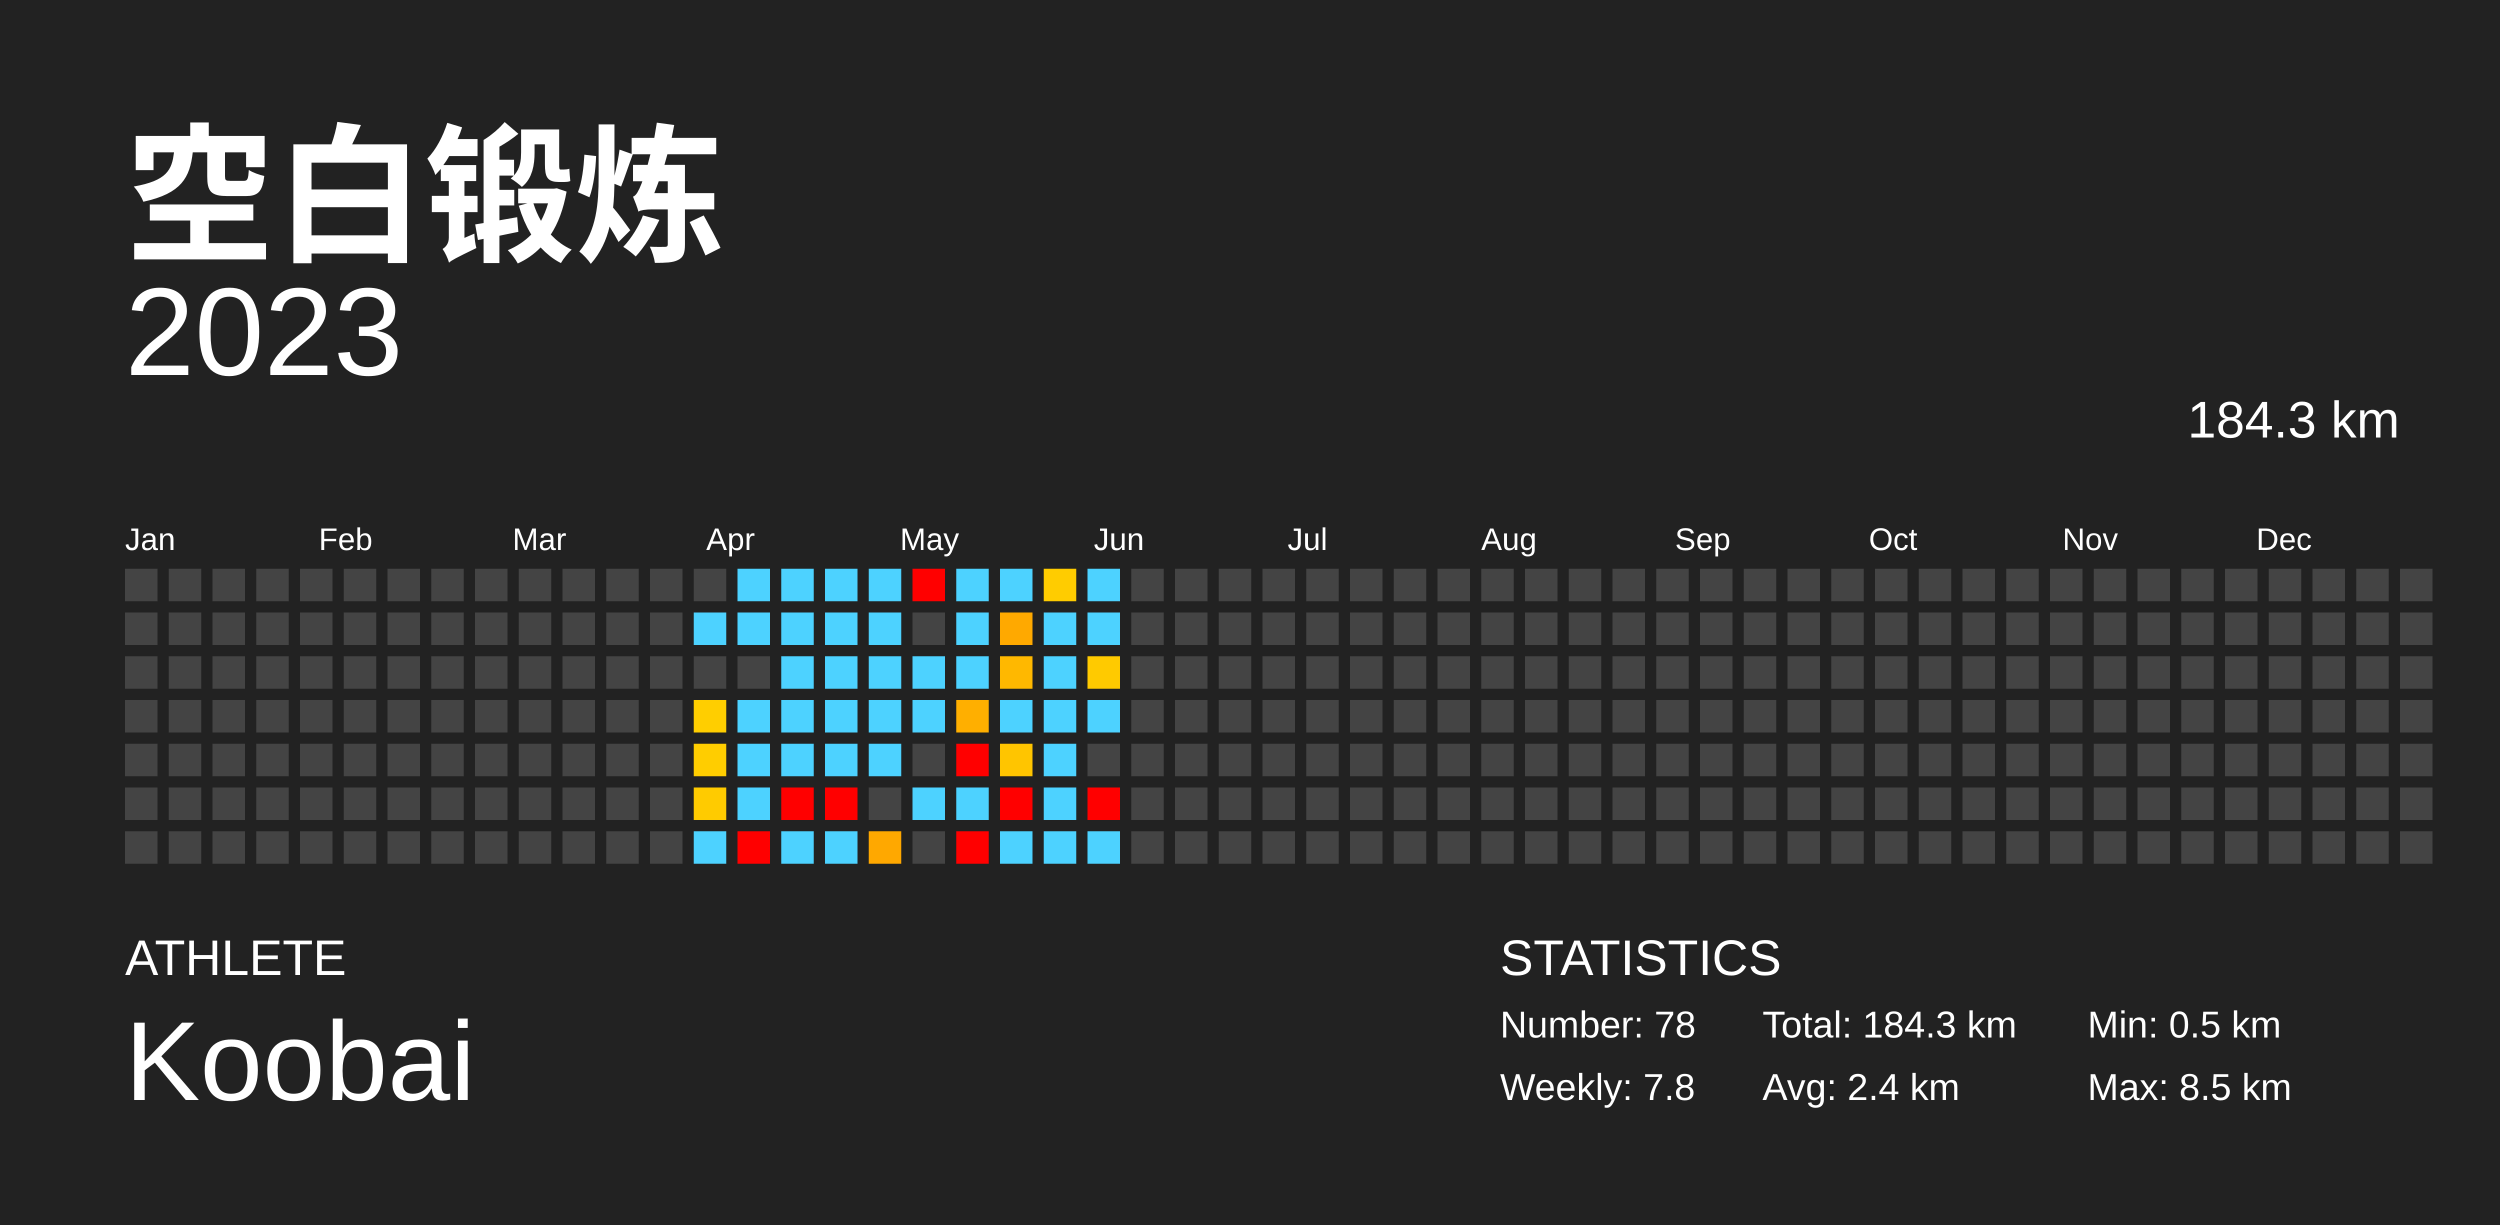
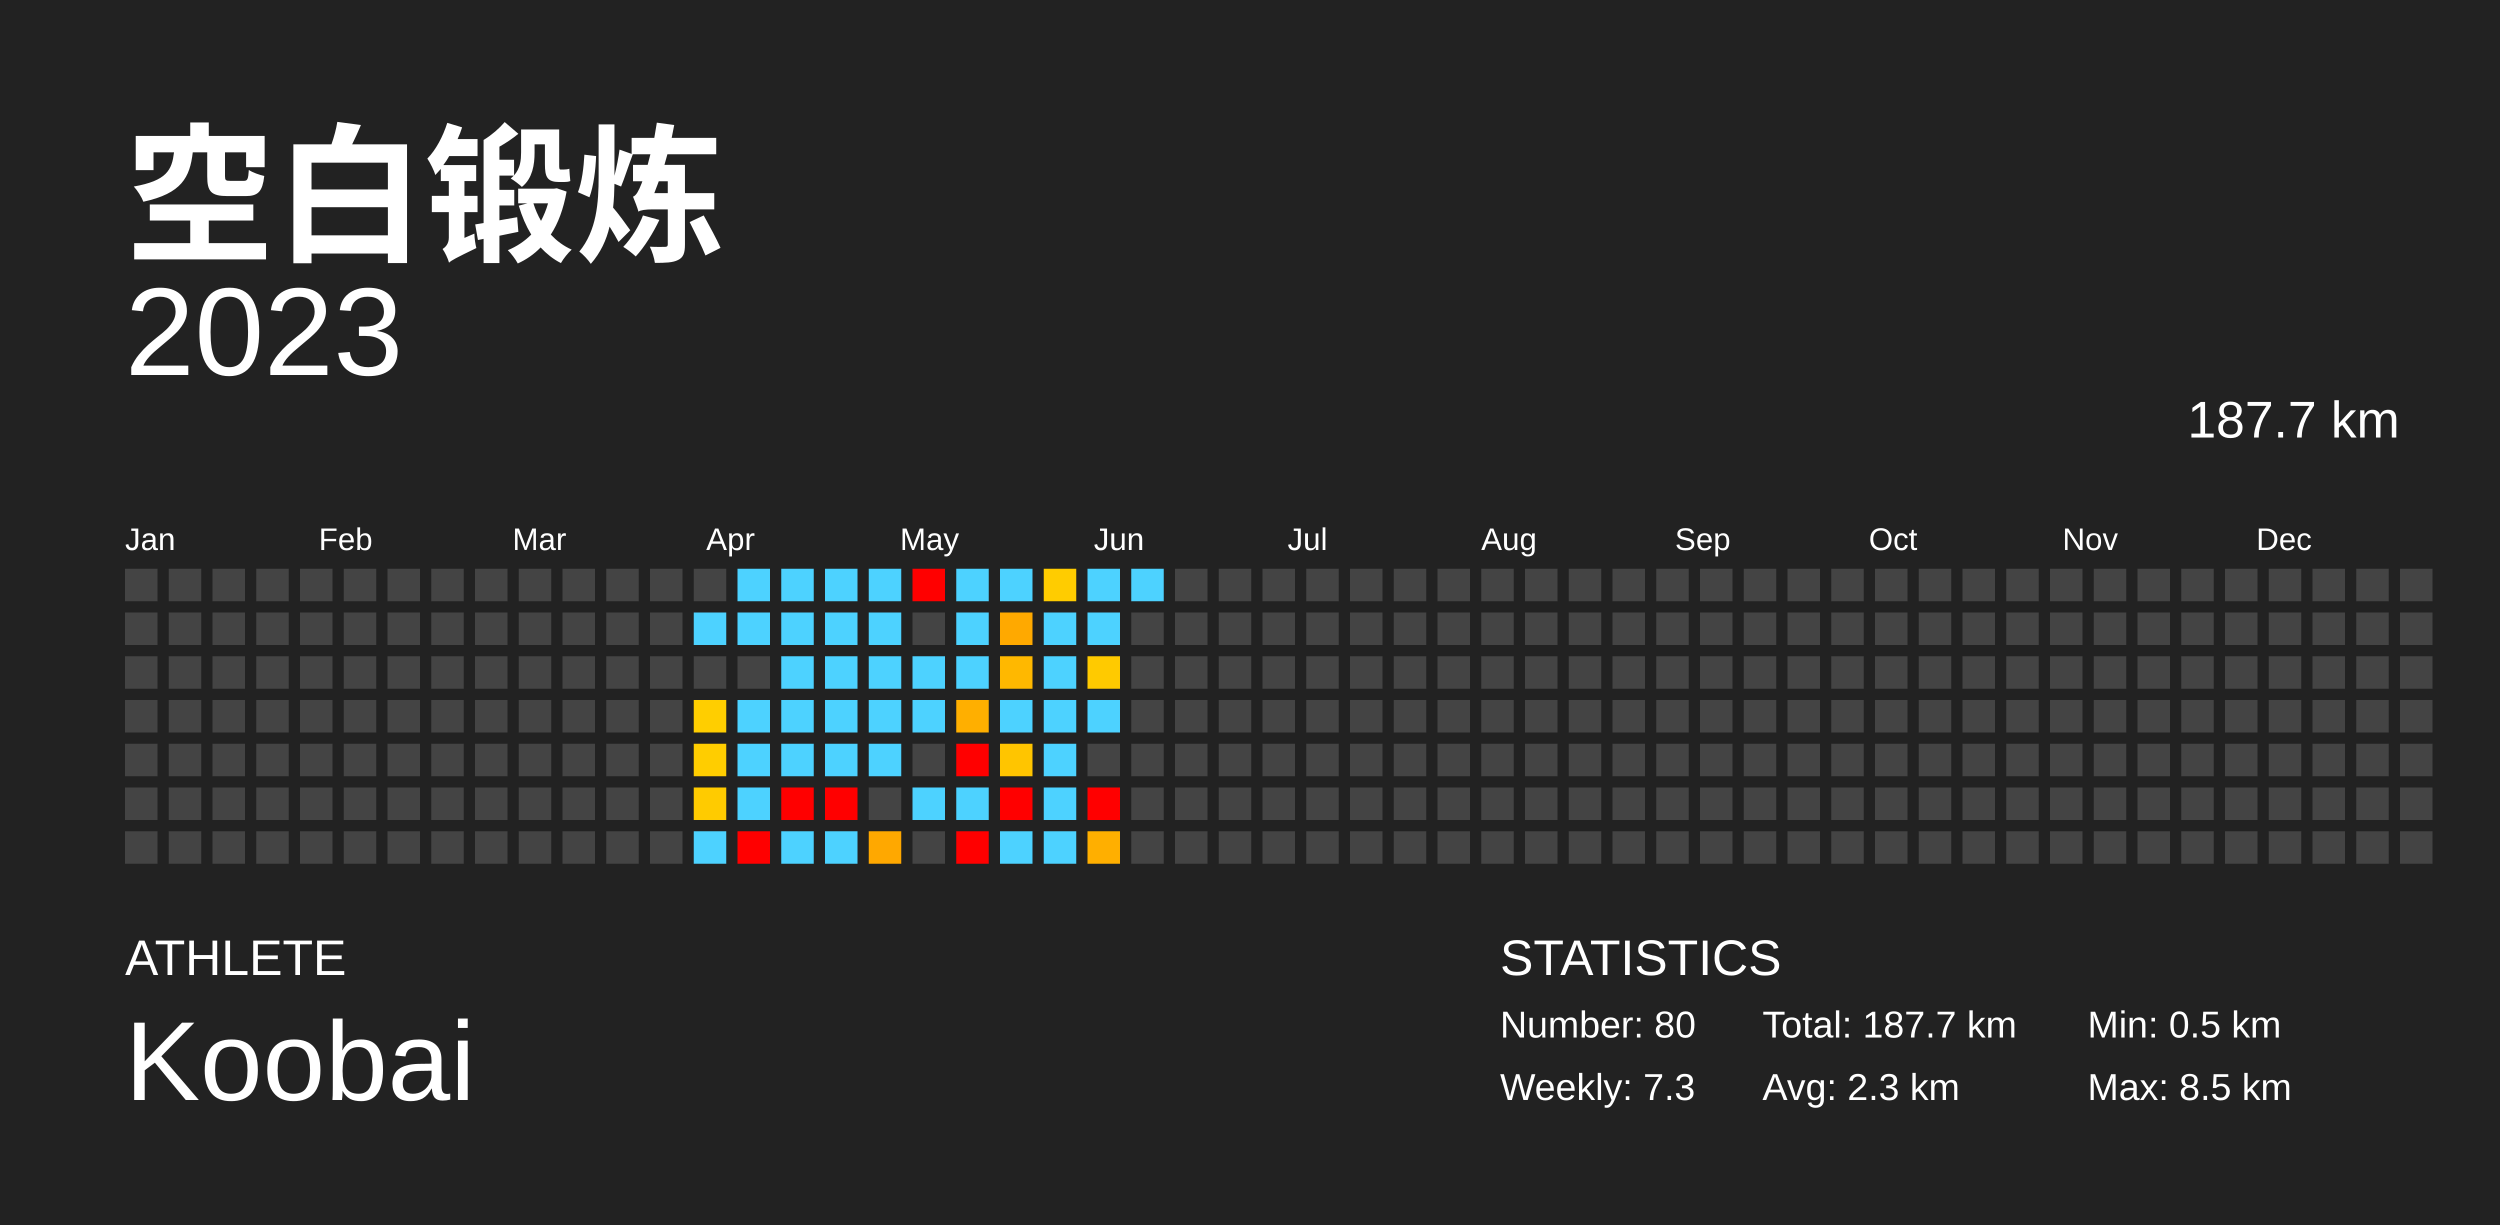
<svg xmlns="http://www.w3.org/2000/svg" baseProfile="full" height="98mm" version="1.1" viewBox="0,0,200,98" width="200mm">
  <defs />
  <rect fill="#222222" height="98" width="200" x="0" y="0" />
  <text fill="#FFFFFF" style="font-size:12px; font-family:Arial; font-weight:bold;" x="10" y="20">空白锻炼</text>
  <text fill="#FFFFFF" style="font-size:4px; font-family:Arial" x="10" y="78">ATHLETE</text>
  <text fill="#FFFFFF" style="font-size:9px; font-family:Arial" x="10" y="88">Koobai</text>
  <text fill="#FFFFFF" style="font-size:4px; font-family:Arial" x="120" y="78">STATISTICS</text>
-   <text fill="#FFFFFF" style="font-size:3px; font-family:Arial" x="120" y="83">Number: 78</text>
-   <text fill="#FFFFFF" style="font-size:3px; font-family:Arial" x="120" y="88">Weekly: 7.8</text>
-   <text fill="#FFFFFF" style="font-size:3px; font-family:Arial" x="141" y="83">Total: 184.3 km</text>
-   <text fill="#FFFFFF" style="font-size:3px; font-family:Arial" x="141" y="88">Avg: 2.4 km</text>
+   <text fill="#FFFFFF" style="font-size:3px; font-family:Arial" x="120" y="83">Number: 80</text>
+   <text fill="#FFFFFF" style="font-size:3px; font-family:Arial" x="120" y="88">Weekly: 7.3</text>
+   <text fill="#FFFFFF" style="font-size:3px; font-family:Arial" x="141" y="83">Total: 187.7 km</text>
+   <text fill="#FFFFFF" style="font-size:3px; font-family:Arial" x="141" y="88">Avg: 2.3 km</text>
  <text fill="#FFFFFF" style="font-size:3px; font-family:Arial" x="167" y="83">Min: 0.5 km</text>
  <text fill="#FFFFFF" style="font-size:3px; font-family:Arial" x="167" y="88">Max: 8.5 km</text>
  <text alignment-baseline="hanging" fill="#FFFFFF" style="font-size:10.0px; font-family:Arial;" x="10" y="30">2023</text>
-   <text alignment-baseline="hanging" fill="#FFFFFF" style="font-size:4.125px; font-family:Arial;" x="175" y="35">184.3 km</text>
+   <text alignment-baseline="hanging" fill="#FFFFFF" style="font-size:4.125px; font-family:Arial;" x="175" y="35">187.7 km</text>
  <text fill="#FFFFFF" style="font-size:2.5px; font-family:Arial" x="10.0" y="44">Jan</text>
  <text fill="#FFFFFF" style="font-size:2.5px; font-family:Arial" x="25.5" y="44">Feb</text>
  <text fill="#FFFFFF" style="font-size:2.5px; font-family:Arial" x="41.0" y="44">Mar</text>
  <text fill="#FFFFFF" style="font-size:2.5px; font-family:Arial" x="56.5" y="44">Apr</text>
  <text fill="#FFFFFF" style="font-size:2.5px; font-family:Arial" x="72.0" y="44">May</text>
  <text fill="#FFFFFF" style="font-size:2.5px; font-family:Arial" x="87.5" y="44">Jun</text>
  <text fill="#FFFFFF" style="font-size:2.5px; font-family:Arial" x="103.0" y="44">Jul</text>
  <text fill="#FFFFFF" style="font-size:2.5px; font-family:Arial" x="118.5" y="44">Aug</text>
  <text fill="#FFFFFF" style="font-size:2.5px; font-family:Arial" x="134.0" y="44">Sep</text>
  <text fill="#FFFFFF" style="font-size:2.5px; font-family:Arial" x="149.5" y="44">Oct</text>
  <text fill="#FFFFFF" style="font-size:2.5px; font-family:Arial" x="165.0" y="44">Nov</text>
  <text fill="#FFFFFF" style="font-size:2.5px; font-family:Arial" x="180.5" y="44">Dec</text>
  <rect fill="#444444" height="2.6" width="2.6" x="10.0" y="45.5" />
  <rect fill="#444444" height="2.6" width="2.6" x="10.0" y="49.0" />
  <rect fill="#444444" height="2.6" width="2.6" x="10.0" y="52.5" />
  <rect fill="#444444" height="2.6" width="2.6" x="10.0" y="56.0" />
  <rect fill="#444444" height="2.6" width="2.6" x="10.0" y="59.5" />
  <rect fill="#444444" height="2.6" width="2.6" x="10.0" y="63.0" />
  <rect fill="#444444" height="2.6" width="2.6" x="10.0" y="66.5" />
  <rect fill="#444444" height="2.6" width="2.6" x="13.5" y="45.5" />
  <rect fill="#444444" height="2.6" width="2.6" x="13.5" y="49.0" />
  <rect fill="#444444" height="2.6" width="2.6" x="13.5" y="52.5" />
  <rect fill="#444444" height="2.6" width="2.6" x="13.5" y="56.0" />
  <rect fill="#444444" height="2.6" width="2.6" x="13.5" y="59.5" />
  <rect fill="#444444" height="2.6" width="2.6" x="13.5" y="63.0" />
  <rect fill="#444444" height="2.6" width="2.6" x="13.5" y="66.5" />
  <rect fill="#444444" height="2.6" width="2.6" x="17.0" y="45.5" />
  <rect fill="#444444" height="2.6" width="2.6" x="17.0" y="49.0" />
  <rect fill="#444444" height="2.6" width="2.6" x="17.0" y="52.5" />
  <rect fill="#444444" height="2.6" width="2.6" x="17.0" y="56.0" />
  <rect fill="#444444" height="2.6" width="2.6" x="17.0" y="59.5" />
  <rect fill="#444444" height="2.6" width="2.6" x="17.0" y="63.0" />
  <rect fill="#444444" height="2.6" width="2.6" x="17.0" y="66.5" />
  <rect fill="#444444" height="2.6" width="2.6" x="20.5" y="45.5" />
  <rect fill="#444444" height="2.6" width="2.6" x="20.5" y="49.0" />
  <rect fill="#444444" height="2.6" width="2.6" x="20.5" y="52.5" />
  <rect fill="#444444" height="2.6" width="2.6" x="20.5" y="56.0" />
  <rect fill="#444444" height="2.6" width="2.6" x="20.5" y="59.5" />
  <rect fill="#444444" height="2.6" width="2.6" x="20.5" y="63.0" />
  <rect fill="#444444" height="2.6" width="2.6" x="20.5" y="66.5" />
  <rect fill="#444444" height="2.6" width="2.6" x="24.0" y="45.5" />
  <rect fill="#444444" height="2.6" width="2.6" x="24.0" y="49.0" />
  <rect fill="#444444" height="2.6" width="2.6" x="24.0" y="52.5" />
  <rect fill="#444444" height="2.6" width="2.6" x="24.0" y="56.0" />
  <rect fill="#444444" height="2.6" width="2.6" x="24.0" y="59.5" />
  <rect fill="#444444" height="2.6" width="2.6" x="24.0" y="63.0" />
  <rect fill="#444444" height="2.6" width="2.6" x="24.0" y="66.5" />
  <rect fill="#444444" height="2.6" width="2.6" x="27.5" y="45.5" />
  <rect fill="#444444" height="2.6" width="2.6" x="27.5" y="49.0" />
  <rect fill="#444444" height="2.6" width="2.6" x="27.5" y="52.5" />
  <rect fill="#444444" height="2.6" width="2.6" x="27.5" y="56.0" />
  <rect fill="#444444" height="2.6" width="2.6" x="27.5" y="59.5" />
  <rect fill="#444444" height="2.6" width="2.6" x="27.5" y="63.0" />
  <rect fill="#444444" height="2.6" width="2.6" x="27.5" y="66.5" />
  <rect fill="#444444" height="2.6" width="2.6" x="31.0" y="45.5" />
  <rect fill="#444444" height="2.6" width="2.6" x="31.0" y="49.0" />
  <rect fill="#444444" height="2.6" width="2.6" x="31.0" y="52.5" />
  <rect fill="#444444" height="2.6" width="2.6" x="31.0" y="56.0" />
  <rect fill="#444444" height="2.6" width="2.6" x="31.0" y="59.5" />
  <rect fill="#444444" height="2.6" width="2.6" x="31.0" y="63.0" />
  <rect fill="#444444" height="2.6" width="2.6" x="31.0" y="66.5" />
  <rect fill="#444444" height="2.6" width="2.6" x="34.5" y="45.5" />
  <rect fill="#444444" height="2.6" width="2.6" x="34.5" y="49.0" />
  <rect fill="#444444" height="2.6" width="2.6" x="34.5" y="52.5" />
  <rect fill="#444444" height="2.6" width="2.6" x="34.5" y="56.0" />
  <rect fill="#444444" height="2.6" width="2.6" x="34.5" y="59.5" />
  <rect fill="#444444" height="2.6" width="2.6" x="34.5" y="63.0" />
  <rect fill="#444444" height="2.6" width="2.6" x="34.5" y="66.5" />
  <rect fill="#444444" height="2.6" width="2.6" x="38.0" y="45.5" />
  <rect fill="#444444" height="2.6" width="2.6" x="38.0" y="49.0" />
  <rect fill="#444444" height="2.6" width="2.6" x="38.0" y="52.5" />
  <rect fill="#444444" height="2.6" width="2.6" x="38.0" y="56.0" />
  <rect fill="#444444" height="2.6" width="2.6" x="38.0" y="59.5" />
  <rect fill="#444444" height="2.6" width="2.6" x="38.0" y="63.0" />
  <rect fill="#444444" height="2.6" width="2.6" x="38.0" y="66.5" />
  <rect fill="#444444" height="2.6" width="2.6" x="41.5" y="45.5" />
  <rect fill="#444444" height="2.6" width="2.6" x="41.5" y="49.0" />
  <rect fill="#444444" height="2.6" width="2.6" x="41.5" y="52.5" />
  <rect fill="#444444" height="2.6" width="2.6" x="41.5" y="56.0" />
  <rect fill="#444444" height="2.6" width="2.6" x="41.5" y="59.5" />
  <rect fill="#444444" height="2.6" width="2.6" x="41.5" y="63.0" />
  <rect fill="#444444" height="2.6" width="2.6" x="41.5" y="66.5" />
  <rect fill="#444444" height="2.6" width="2.6" x="45.0" y="45.5" />
  <rect fill="#444444" height="2.6" width="2.6" x="45.0" y="49.0" />
  <rect fill="#444444" height="2.6" width="2.6" x="45.0" y="52.5" />
  <rect fill="#444444" height="2.6" width="2.6" x="45.0" y="56.0" />
  <rect fill="#444444" height="2.6" width="2.6" x="45.0" y="59.5" />
  <rect fill="#444444" height="2.6" width="2.6" x="45.0" y="63.0" />
  <rect fill="#444444" height="2.6" width="2.6" x="45.0" y="66.5" />
  <rect fill="#444444" height="2.6" width="2.6" x="48.5" y="45.5" />
  <rect fill="#444444" height="2.6" width="2.6" x="48.5" y="49.0" />
  <rect fill="#444444" height="2.6" width="2.6" x="48.5" y="52.5" />
  <rect fill="#444444" height="2.6" width="2.6" x="48.5" y="56.0" />
  <rect fill="#444444" height="2.6" width="2.6" x="48.5" y="59.5" />
  <rect fill="#444444" height="2.6" width="2.6" x="48.5" y="63.0" />
  <rect fill="#444444" height="2.6" width="2.6" x="48.5" y="66.5" />
  <rect fill="#444444" height="2.6" width="2.6" x="52.0" y="45.5" />
  <rect fill="#444444" height="2.6" width="2.6" x="52.0" y="49.0" />
  <rect fill="#444444" height="2.6" width="2.6" x="52.0" y="52.5" />
  <rect fill="#444444" height="2.6" width="2.6" x="52.0" y="56.0" />
  <rect fill="#444444" height="2.6" width="2.6" x="52.0" y="59.5" />
  <rect fill="#444444" height="2.6" width="2.6" x="52.0" y="63.0" />
  <rect fill="#444444" height="2.6" width="2.6" x="52.0" y="66.5" />
  <rect fill="#444444" height="2.6" width="2.6" x="55.5" y="45.5" />
  <rect fill="#4dd2ff" height="2.6" width="2.6" x="55.5" y="49.0" />
  <rect fill="#444444" height="2.6" width="2.6" x="55.5" y="52.5" />
  <rect fill="#ffce00" height="2.6" width="2.6" x="55.5" y="56.0" />
  <rect fill="#ffcd00" height="2.6" width="2.6" x="55.5" y="59.5" />
  <rect fill="#ffcb00" height="2.6" width="2.6" x="55.5" y="63.0" />
  <rect fill="#4dd2ff" height="2.6" width="2.6" x="55.5" y="66.5" />
  <rect fill="#4dd2ff" height="2.6" width="2.6" x="59.0" y="45.5" />
  <rect fill="#4dd2ff" height="2.6" width="2.6" x="59.0" y="49.0" />
  <rect fill="#444444" height="2.6" width="2.6" x="59.0" y="52.5" />
  <rect fill="#4dd2ff" height="2.6" width="2.6" x="59.0" y="56.0" />
  <rect fill="#4dd2ff" height="2.6" width="2.6" x="59.0" y="59.5" />
  <rect fill="#4dd2ff" height="2.6" width="2.6" x="59.0" y="63.0" />
  <rect fill="red" height="2.6" width="2.6" x="59.0" y="66.5" />
  <rect fill="#4dd2ff" height="2.6" width="2.6" x="62.5" y="45.5" />
  <rect fill="#4dd2ff" height="2.6" width="2.6" x="62.5" y="49.0" />
  <rect fill="#4dd2ff" height="2.6" width="2.6" x="62.5" y="52.5" />
  <rect fill="#4dd2ff" height="2.6" width="2.6" x="62.5" y="56.0" />
  <rect fill="#4dd2ff" height="2.6" width="2.6" x="62.5" y="59.5" />
  <rect fill="red" height="2.6" width="2.6" x="62.5" y="63.0" />
  <rect fill="#4dd2ff" height="2.6" width="2.6" x="62.5" y="66.5" />
  <rect fill="#4dd2ff" height="2.6" width="2.6" x="66.0" y="45.5" />
  <rect fill="#4dd2ff" height="2.6" width="2.6" x="66.0" y="49.0" />
  <rect fill="#4dd2ff" height="2.6" width="2.6" x="66.0" y="52.5" />
  <rect fill="#4dd2ff" height="2.6" width="2.6" x="66.0" y="56.0" />
  <rect fill="#4dd2ff" height="2.6" width="2.6" x="66.0" y="59.5" />
  <rect fill="red" height="2.6" width="2.6" x="66.0" y="63.0" />
  <rect fill="#4dd2ff" height="2.6" width="2.6" x="66.0" y="66.5" />
  <rect fill="#4dd2ff" height="2.6" width="2.6" x="69.5" y="45.5" />
  <rect fill="#4dd2ff" height="2.6" width="2.6" x="69.5" y="49.0" />
  <rect fill="#4dd2ff" height="2.6" width="2.6" x="69.5" y="52.5" />
  <rect fill="#4dd2ff" height="2.6" width="2.6" x="69.5" y="56.0" />
  <rect fill="#4dd2ff" height="2.6" width="2.6" x="69.5" y="59.5" />
  <rect fill="#444444" height="2.6" width="2.6" x="69.5" y="63.0" />
  <rect fill="#ffa800" height="2.6" width="2.6" x="69.5" y="66.5" />
  <rect fill="red" height="2.6" width="2.6" x="73.0" y="45.5" />
  <rect fill="#444444" height="2.6" width="2.6" x="73.0" y="49.0" />
  <rect fill="#4dd2ff" height="2.6" width="2.6" x="73.0" y="52.5" />
  <rect fill="#4dd2ff" height="2.6" width="2.6" x="73.0" y="56.0" />
  <rect fill="#444444" height="2.6" width="2.6" x="73.0" y="59.5" />
  <rect fill="#4dd2ff" height="2.6" width="2.6" x="73.0" y="63.0" />
  <rect fill="#444444" height="2.6" width="2.6" x="73.0" y="66.5" />
  <rect fill="#4dd2ff" height="2.6" width="2.6" x="76.5" y="45.5" />
  <rect fill="#4dd2ff" height="2.6" width="2.6" x="76.5" y="49.0" />
  <rect fill="#4dd2ff" height="2.6" width="2.6" x="76.5" y="52.5" />
  <rect fill="#ffaf00" height="2.6" width="2.6" x="76.5" y="56.0" />
  <rect fill="red" height="2.6" width="2.6" x="76.5" y="59.5" />
  <rect fill="#4dd2ff" height="2.6" width="2.6" x="76.5" y="63.0" />
  <rect fill="red" height="2.6" width="2.6" x="76.5" y="66.5" />
  <rect fill="#4dd2ff" height="2.6" width="2.6" x="80.0" y="45.5" />
  <rect fill="#ffa900" height="2.6" width="2.6" x="80.0" y="49.0" />
  <rect fill="#ffb800" height="2.6" width="2.6" x="80.0" y="52.5" />
  <rect fill="#4dd2ff" height="2.6" width="2.6" x="80.0" y="56.0" />
  <rect fill="#ffc500" height="2.6" width="2.6" x="80.0" y="59.5" />
  <rect fill="red" height="2.6" width="2.6" x="80.0" y="63.0" />
  <rect fill="#4dd2ff" height="2.6" width="2.6" x="80.0" y="66.5" />
  <rect fill="#ffcc00" height="2.6" width="2.6" x="83.5" y="45.5" />
  <rect fill="#4dd2ff" height="2.6" width="2.6" x="83.5" y="49.0" />
  <rect fill="#4dd2ff" height="2.6" width="2.6" x="83.5" y="52.5" />
  <rect fill="#4dd2ff" height="2.6" width="2.6" x="83.5" y="56.0" />
  <rect fill="#4dd2ff" height="2.6" width="2.6" x="83.5" y="59.5" />
  <rect fill="#4dd2ff" height="2.6" width="2.6" x="83.5" y="63.0" />
  <rect fill="#4dd2ff" height="2.6" width="2.6" x="83.5" y="66.5" />
  <rect fill="#4dd2ff" height="2.6" width="2.6" x="87.0" y="45.5" />
  <rect fill="#4dd2ff" height="2.6" width="2.6" x="87.0" y="49.0" />
  <rect fill="#ffca00" height="2.6" width="2.6" x="87.0" y="52.5" />
  <rect fill="#4dd2ff" height="2.6" width="2.6" x="87.0" y="56.0" />
  <rect fill="#444444" height="2.6" width="2.6" x="87.0" y="59.5" />
  <rect fill="red" height="2.6" width="2.6" x="87.0" y="63.0" />
-   <rect fill="#4dd2ff" height="2.6" width="2.6" x="87.0" y="66.5" />
-   <rect fill="#444444" height="2.6" width="2.6" x="90.5" y="45.5" />
+   <rect fill="#ffaf00" height="2.6" width="2.6" x="87.0" y="66.5" />
+   <rect fill="#4dd2ff" height="2.6" width="2.6" x="90.5" y="45.5" />
  <rect fill="#444444" height="2.6" width="2.6" x="90.5" y="49.0" />
  <rect fill="#444444" height="2.6" width="2.6" x="90.5" y="52.5" />
  <rect fill="#444444" height="2.6" width="2.6" x="90.5" y="56.0" />
  <rect fill="#444444" height="2.6" width="2.6" x="90.5" y="59.5" />
  <rect fill="#444444" height="2.6" width="2.6" x="90.5" y="63.0" />
  <rect fill="#444444" height="2.6" width="2.6" x="90.5" y="66.5" />
  <rect fill="#444444" height="2.6" width="2.6" x="94.0" y="45.5" />
  <rect fill="#444444" height="2.6" width="2.6" x="94.0" y="49.0" />
  <rect fill="#444444" height="2.6" width="2.6" x="94.0" y="52.5" />
  <rect fill="#444444" height="2.6" width="2.6" x="94.0" y="56.0" />
  <rect fill="#444444" height="2.6" width="2.6" x="94.0" y="59.5" />
  <rect fill="#444444" height="2.6" width="2.6" x="94.0" y="63.0" />
  <rect fill="#444444" height="2.6" width="2.6" x="94.0" y="66.5" />
  <rect fill="#444444" height="2.6" width="2.6" x="97.5" y="45.5" />
  <rect fill="#444444" height="2.6" width="2.6" x="97.5" y="49.0" />
  <rect fill="#444444" height="2.6" width="2.6" x="97.5" y="52.5" />
  <rect fill="#444444" height="2.6" width="2.6" x="97.5" y="56.0" />
  <rect fill="#444444" height="2.6" width="2.6" x="97.5" y="59.5" />
  <rect fill="#444444" height="2.6" width="2.6" x="97.5" y="63.0" />
  <rect fill="#444444" height="2.6" width="2.6" x="97.5" y="66.5" />
  <rect fill="#444444" height="2.6" width="2.6" x="101.0" y="45.5" />
  <rect fill="#444444" height="2.6" width="2.6" x="101.0" y="49.0" />
  <rect fill="#444444" height="2.6" width="2.6" x="101.0" y="52.5" />
  <rect fill="#444444" height="2.6" width="2.6" x="101.0" y="56.0" />
  <rect fill="#444444" height="2.6" width="2.6" x="101.0" y="59.5" />
  <rect fill="#444444" height="2.6" width="2.6" x="101.0" y="63.0" />
  <rect fill="#444444" height="2.6" width="2.6" x="101.0" y="66.5" />
  <rect fill="#444444" height="2.6" width="2.6" x="104.5" y="45.5" />
  <rect fill="#444444" height="2.6" width="2.6" x="104.5" y="49.0" />
  <rect fill="#444444" height="2.6" width="2.6" x="104.5" y="52.5" />
  <rect fill="#444444" height="2.6" width="2.6" x="104.5" y="56.0" />
  <rect fill="#444444" height="2.6" width="2.6" x="104.5" y="59.5" />
  <rect fill="#444444" height="2.6" width="2.6" x="104.5" y="63.0" />
  <rect fill="#444444" height="2.6" width="2.6" x="104.5" y="66.5" />
  <rect fill="#444444" height="2.6" width="2.6" x="108.0" y="45.5" />
  <rect fill="#444444" height="2.6" width="2.6" x="108.0" y="49.0" />
  <rect fill="#444444" height="2.6" width="2.6" x="108.0" y="52.5" />
  <rect fill="#444444" height="2.6" width="2.6" x="108.0" y="56.0" />
  <rect fill="#444444" height="2.6" width="2.6" x="108.0" y="59.5" />
  <rect fill="#444444" height="2.6" width="2.6" x="108.0" y="63.0" />
  <rect fill="#444444" height="2.6" width="2.6" x="108.0" y="66.5" />
  <rect fill="#444444" height="2.6" width="2.6" x="111.5" y="45.5" />
  <rect fill="#444444" height="2.6" width="2.6" x="111.5" y="49.0" />
  <rect fill="#444444" height="2.6" width="2.6" x="111.5" y="52.5" />
  <rect fill="#444444" height="2.6" width="2.6" x="111.5" y="56.0" />
  <rect fill="#444444" height="2.6" width="2.6" x="111.5" y="59.5" />
  <rect fill="#444444" height="2.6" width="2.6" x="111.5" y="63.0" />
  <rect fill="#444444" height="2.6" width="2.6" x="111.5" y="66.5" />
  <rect fill="#444444" height="2.6" width="2.6" x="115.0" y="45.5" />
  <rect fill="#444444" height="2.6" width="2.6" x="115.0" y="49.0" />
  <rect fill="#444444" height="2.6" width="2.6" x="115.0" y="52.5" />
  <rect fill="#444444" height="2.6" width="2.6" x="115.0" y="56.0" />
  <rect fill="#444444" height="2.6" width="2.6" x="115.0" y="59.5" />
  <rect fill="#444444" height="2.6" width="2.6" x="115.0" y="63.0" />
  <rect fill="#444444" height="2.6" width="2.6" x="115.0" y="66.5" />
  <rect fill="#444444" height="2.6" width="2.6" x="118.5" y="45.5" />
  <rect fill="#444444" height="2.6" width="2.6" x="118.5" y="49.0" />
  <rect fill="#444444" height="2.6" width="2.6" x="118.5" y="52.5" />
  <rect fill="#444444" height="2.6" width="2.6" x="118.5" y="56.0" />
  <rect fill="#444444" height="2.6" width="2.6" x="118.5" y="59.5" />
  <rect fill="#444444" height="2.6" width="2.6" x="118.5" y="63.0" />
  <rect fill="#444444" height="2.6" width="2.6" x="118.5" y="66.5" />
  <rect fill="#444444" height="2.6" width="2.6" x="122.0" y="45.5" />
  <rect fill="#444444" height="2.6" width="2.6" x="122.0" y="49.0" />
  <rect fill="#444444" height="2.6" width="2.6" x="122.0" y="52.5" />
  <rect fill="#444444" height="2.6" width="2.6" x="122.0" y="56.0" />
  <rect fill="#444444" height="2.6" width="2.6" x="122.0" y="59.5" />
  <rect fill="#444444" height="2.6" width="2.6" x="122.0" y="63.0" />
  <rect fill="#444444" height="2.6" width="2.6" x="122.0" y="66.5" />
  <rect fill="#444444" height="2.6" width="2.6" x="125.5" y="45.5" />
  <rect fill="#444444" height="2.6" width="2.6" x="125.5" y="49.0" />
  <rect fill="#444444" height="2.6" width="2.6" x="125.5" y="52.5" />
  <rect fill="#444444" height="2.6" width="2.6" x="125.5" y="56.0" />
  <rect fill="#444444" height="2.6" width="2.6" x="125.5" y="59.5" />
  <rect fill="#444444" height="2.6" width="2.6" x="125.5" y="63.0" />
  <rect fill="#444444" height="2.6" width="2.6" x="125.5" y="66.5" />
  <rect fill="#444444" height="2.6" width="2.6" x="129.0" y="45.5" />
  <rect fill="#444444" height="2.6" width="2.6" x="129.0" y="49.0" />
  <rect fill="#444444" height="2.6" width="2.6" x="129.0" y="52.5" />
  <rect fill="#444444" height="2.6" width="2.6" x="129.0" y="56.0" />
  <rect fill="#444444" height="2.6" width="2.6" x="129.0" y="59.5" />
  <rect fill="#444444" height="2.6" width="2.6" x="129.0" y="63.0" />
  <rect fill="#444444" height="2.6" width="2.6" x="129.0" y="66.5" />
  <rect fill="#444444" height="2.6" width="2.6" x="132.5" y="45.5" />
  <rect fill="#444444" height="2.6" width="2.6" x="132.5" y="49.0" />
  <rect fill="#444444" height="2.6" width="2.6" x="132.5" y="52.5" />
  <rect fill="#444444" height="2.6" width="2.6" x="132.5" y="56.0" />
  <rect fill="#444444" height="2.6" width="2.6" x="132.5" y="59.5" />
  <rect fill="#444444" height="2.6" width="2.6" x="132.5" y="63.0" />
  <rect fill="#444444" height="2.6" width="2.6" x="132.5" y="66.5" />
  <rect fill="#444444" height="2.6" width="2.6" x="136.0" y="45.5" />
  <rect fill="#444444" height="2.6" width="2.6" x="136.0" y="49.0" />
  <rect fill="#444444" height="2.6" width="2.6" x="136.0" y="52.5" />
  <rect fill="#444444" height="2.6" width="2.6" x="136.0" y="56.0" />
  <rect fill="#444444" height="2.6" width="2.6" x="136.0" y="59.5" />
  <rect fill="#444444" height="2.6" width="2.6" x="136.0" y="63.0" />
  <rect fill="#444444" height="2.6" width="2.6" x="136.0" y="66.5" />
  <rect fill="#444444" height="2.6" width="2.6" x="139.5" y="45.5" />
  <rect fill="#444444" height="2.6" width="2.6" x="139.5" y="49.0" />
  <rect fill="#444444" height="2.6" width="2.6" x="139.5" y="52.5" />
  <rect fill="#444444" height="2.6" width="2.6" x="139.5" y="56.0" />
  <rect fill="#444444" height="2.6" width="2.6" x="139.5" y="59.5" />
  <rect fill="#444444" height="2.6" width="2.6" x="139.5" y="63.0" />
  <rect fill="#444444" height="2.6" width="2.6" x="139.5" y="66.5" />
  <rect fill="#444444" height="2.6" width="2.6" x="143.0" y="45.5" />
  <rect fill="#444444" height="2.6" width="2.6" x="143.0" y="49.0" />
  <rect fill="#444444" height="2.6" width="2.6" x="143.0" y="52.5" />
  <rect fill="#444444" height="2.6" width="2.6" x="143.0" y="56.0" />
  <rect fill="#444444" height="2.6" width="2.6" x="143.0" y="59.5" />
  <rect fill="#444444" height="2.6" width="2.6" x="143.0" y="63.0" />
  <rect fill="#444444" height="2.6" width="2.6" x="143.0" y="66.5" />
  <rect fill="#444444" height="2.6" width="2.6" x="146.5" y="45.5" />
  <rect fill="#444444" height="2.6" width="2.6" x="146.5" y="49.0" />
  <rect fill="#444444" height="2.6" width="2.6" x="146.5" y="52.5" />
  <rect fill="#444444" height="2.6" width="2.6" x="146.5" y="56.0" />
  <rect fill="#444444" height="2.6" width="2.6" x="146.5" y="59.5" />
  <rect fill="#444444" height="2.6" width="2.6" x="146.5" y="63.0" />
  <rect fill="#444444" height="2.6" width="2.6" x="146.5" y="66.5" />
  <rect fill="#444444" height="2.6" width="2.6" x="150.0" y="45.5" />
  <rect fill="#444444" height="2.6" width="2.6" x="150.0" y="49.0" />
  <rect fill="#444444" height="2.6" width="2.6" x="150.0" y="52.5" />
  <rect fill="#444444" height="2.6" width="2.6" x="150.0" y="56.0" />
  <rect fill="#444444" height="2.6" width="2.6" x="150.0" y="59.5" />
  <rect fill="#444444" height="2.6" width="2.6" x="150.0" y="63.0" />
  <rect fill="#444444" height="2.6" width="2.6" x="150.0" y="66.5" />
  <rect fill="#444444" height="2.6" width="2.6" x="153.5" y="45.5" />
  <rect fill="#444444" height="2.6" width="2.6" x="153.5" y="49.0" />
  <rect fill="#444444" height="2.6" width="2.6" x="153.5" y="52.5" />
  <rect fill="#444444" height="2.6" width="2.6" x="153.5" y="56.0" />
  <rect fill="#444444" height="2.6" width="2.6" x="153.5" y="59.5" />
  <rect fill="#444444" height="2.6" width="2.6" x="153.5" y="63.0" />
  <rect fill="#444444" height="2.6" width="2.6" x="153.5" y="66.5" />
  <rect fill="#444444" height="2.6" width="2.6" x="157.0" y="45.5" />
  <rect fill="#444444" height="2.6" width="2.6" x="157.0" y="49.0" />
  <rect fill="#444444" height="2.6" width="2.6" x="157.0" y="52.5" />
  <rect fill="#444444" height="2.6" width="2.6" x="157.0" y="56.0" />
  <rect fill="#444444" height="2.6" width="2.6" x="157.0" y="59.5" />
  <rect fill="#444444" height="2.6" width="2.6" x="157.0" y="63.0" />
  <rect fill="#444444" height="2.6" width="2.6" x="157.0" y="66.5" />
  <rect fill="#444444" height="2.6" width="2.6" x="160.5" y="45.5" />
  <rect fill="#444444" height="2.6" width="2.6" x="160.5" y="49.0" />
  <rect fill="#444444" height="2.6" width="2.6" x="160.5" y="52.5" />
  <rect fill="#444444" height="2.6" width="2.6" x="160.5" y="56.0" />
  <rect fill="#444444" height="2.6" width="2.6" x="160.5" y="59.5" />
  <rect fill="#444444" height="2.6" width="2.6" x="160.5" y="63.0" />
  <rect fill="#444444" height="2.6" width="2.6" x="160.5" y="66.5" />
  <rect fill="#444444" height="2.6" width="2.6" x="164.0" y="45.5" />
  <rect fill="#444444" height="2.6" width="2.6" x="164.0" y="49.0" />
  <rect fill="#444444" height="2.6" width="2.6" x="164.0" y="52.5" />
  <rect fill="#444444" height="2.6" width="2.6" x="164.0" y="56.0" />
  <rect fill="#444444" height="2.6" width="2.6" x="164.0" y="59.5" />
  <rect fill="#444444" height="2.6" width="2.6" x="164.0" y="63.0" />
  <rect fill="#444444" height="2.6" width="2.6" x="164.0" y="66.5" />
  <rect fill="#444444" height="2.6" width="2.6" x="167.5" y="45.5" />
  <rect fill="#444444" height="2.6" width="2.6" x="167.5" y="49.0" />
  <rect fill="#444444" height="2.6" width="2.6" x="167.5" y="52.5" />
  <rect fill="#444444" height="2.6" width="2.6" x="167.5" y="56.0" />
  <rect fill="#444444" height="2.6" width="2.6" x="167.5" y="59.5" />
  <rect fill="#444444" height="2.6" width="2.6" x="167.5" y="63.0" />
  <rect fill="#444444" height="2.6" width="2.6" x="167.5" y="66.5" />
  <rect fill="#444444" height="2.6" width="2.6" x="171.0" y="45.5" />
  <rect fill="#444444" height="2.6" width="2.6" x="171.0" y="49.0" />
  <rect fill="#444444" height="2.6" width="2.6" x="171.0" y="52.5" />
  <rect fill="#444444" height="2.6" width="2.6" x="171.0" y="56.0" />
  <rect fill="#444444" height="2.6" width="2.6" x="171.0" y="59.5" />
  <rect fill="#444444" height="2.6" width="2.6" x="171.0" y="63.0" />
  <rect fill="#444444" height="2.6" width="2.6" x="171.0" y="66.5" />
  <rect fill="#444444" height="2.6" width="2.6" x="174.5" y="45.5" />
  <rect fill="#444444" height="2.6" width="2.6" x="174.5" y="49.0" />
  <rect fill="#444444" height="2.6" width="2.6" x="174.5" y="52.5" />
  <rect fill="#444444" height="2.6" width="2.6" x="174.5" y="56.0" />
  <rect fill="#444444" height="2.6" width="2.6" x="174.5" y="59.5" />
  <rect fill="#444444" height="2.6" width="2.6" x="174.5" y="63.0" />
  <rect fill="#444444" height="2.6" width="2.6" x="174.5" y="66.5" />
  <rect fill="#444444" height="2.6" width="2.6" x="178.0" y="45.5" />
  <rect fill="#444444" height="2.6" width="2.6" x="178.0" y="49.0" />
  <rect fill="#444444" height="2.6" width="2.6" x="178.0" y="52.5" />
  <rect fill="#444444" height="2.6" width="2.6" x="178.0" y="56.0" />
  <rect fill="#444444" height="2.6" width="2.6" x="178.0" y="59.5" />
  <rect fill="#444444" height="2.6" width="2.6" x="178.0" y="63.0" />
  <rect fill="#444444" height="2.6" width="2.6" x="178.0" y="66.5" />
  <rect fill="#444444" height="2.6" width="2.6" x="181.5" y="45.5" />
  <rect fill="#444444" height="2.6" width="2.6" x="181.5" y="49.0" />
  <rect fill="#444444" height="2.6" width="2.6" x="181.5" y="52.5" />
  <rect fill="#444444" height="2.6" width="2.6" x="181.5" y="56.0" />
  <rect fill="#444444" height="2.6" width="2.6" x="181.5" y="59.5" />
  <rect fill="#444444" height="2.6" width="2.6" x="181.5" y="63.0" />
  <rect fill="#444444" height="2.6" width="2.6" x="181.5" y="66.5" />
  <rect fill="#444444" height="2.6" width="2.6" x="185.0" y="45.5" />
  <rect fill="#444444" height="2.6" width="2.6" x="185.0" y="49.0" />
  <rect fill="#444444" height="2.6" width="2.6" x="185.0" y="52.5" />
  <rect fill="#444444" height="2.6" width="2.6" x="185.0" y="56.0" />
  <rect fill="#444444" height="2.6" width="2.6" x="185.0" y="59.5" />
  <rect fill="#444444" height="2.6" width="2.6" x="185.0" y="63.0" />
  <rect fill="#444444" height="2.6" width="2.6" x="185.0" y="66.5" />
  <rect fill="#444444" height="2.6" width="2.6" x="188.5" y="45.5" />
  <rect fill="#444444" height="2.6" width="2.6" x="188.5" y="49.0" />
  <rect fill="#444444" height="2.6" width="2.6" x="188.5" y="52.5" />
  <rect fill="#444444" height="2.6" width="2.6" x="188.5" y="56.0" />
  <rect fill="#444444" height="2.6" width="2.6" x="188.5" y="59.5" />
  <rect fill="#444444" height="2.6" width="2.6" x="188.5" y="63.0" />
  <rect fill="#444444" height="2.6" width="2.6" x="188.5" y="66.5" />
  <rect fill="#444444" height="2.6" width="2.6" x="192.0" y="45.5" />
  <rect fill="#444444" height="2.6" width="2.6" x="192.0" y="49.0" />
  <rect fill="#444444" height="2.6" width="2.6" x="192.0" y="52.5" />
  <rect fill="#444444" height="2.6" width="2.6" x="192.0" y="56.0" />
  <rect fill="#444444" height="2.6" width="2.6" x="192.0" y="59.5" />
  <rect fill="#444444" height="2.6" width="2.6" x="192.0" y="63.0" />
  <rect fill="#444444" height="2.6" width="2.6" x="192.0" y="66.5" />
</svg>
